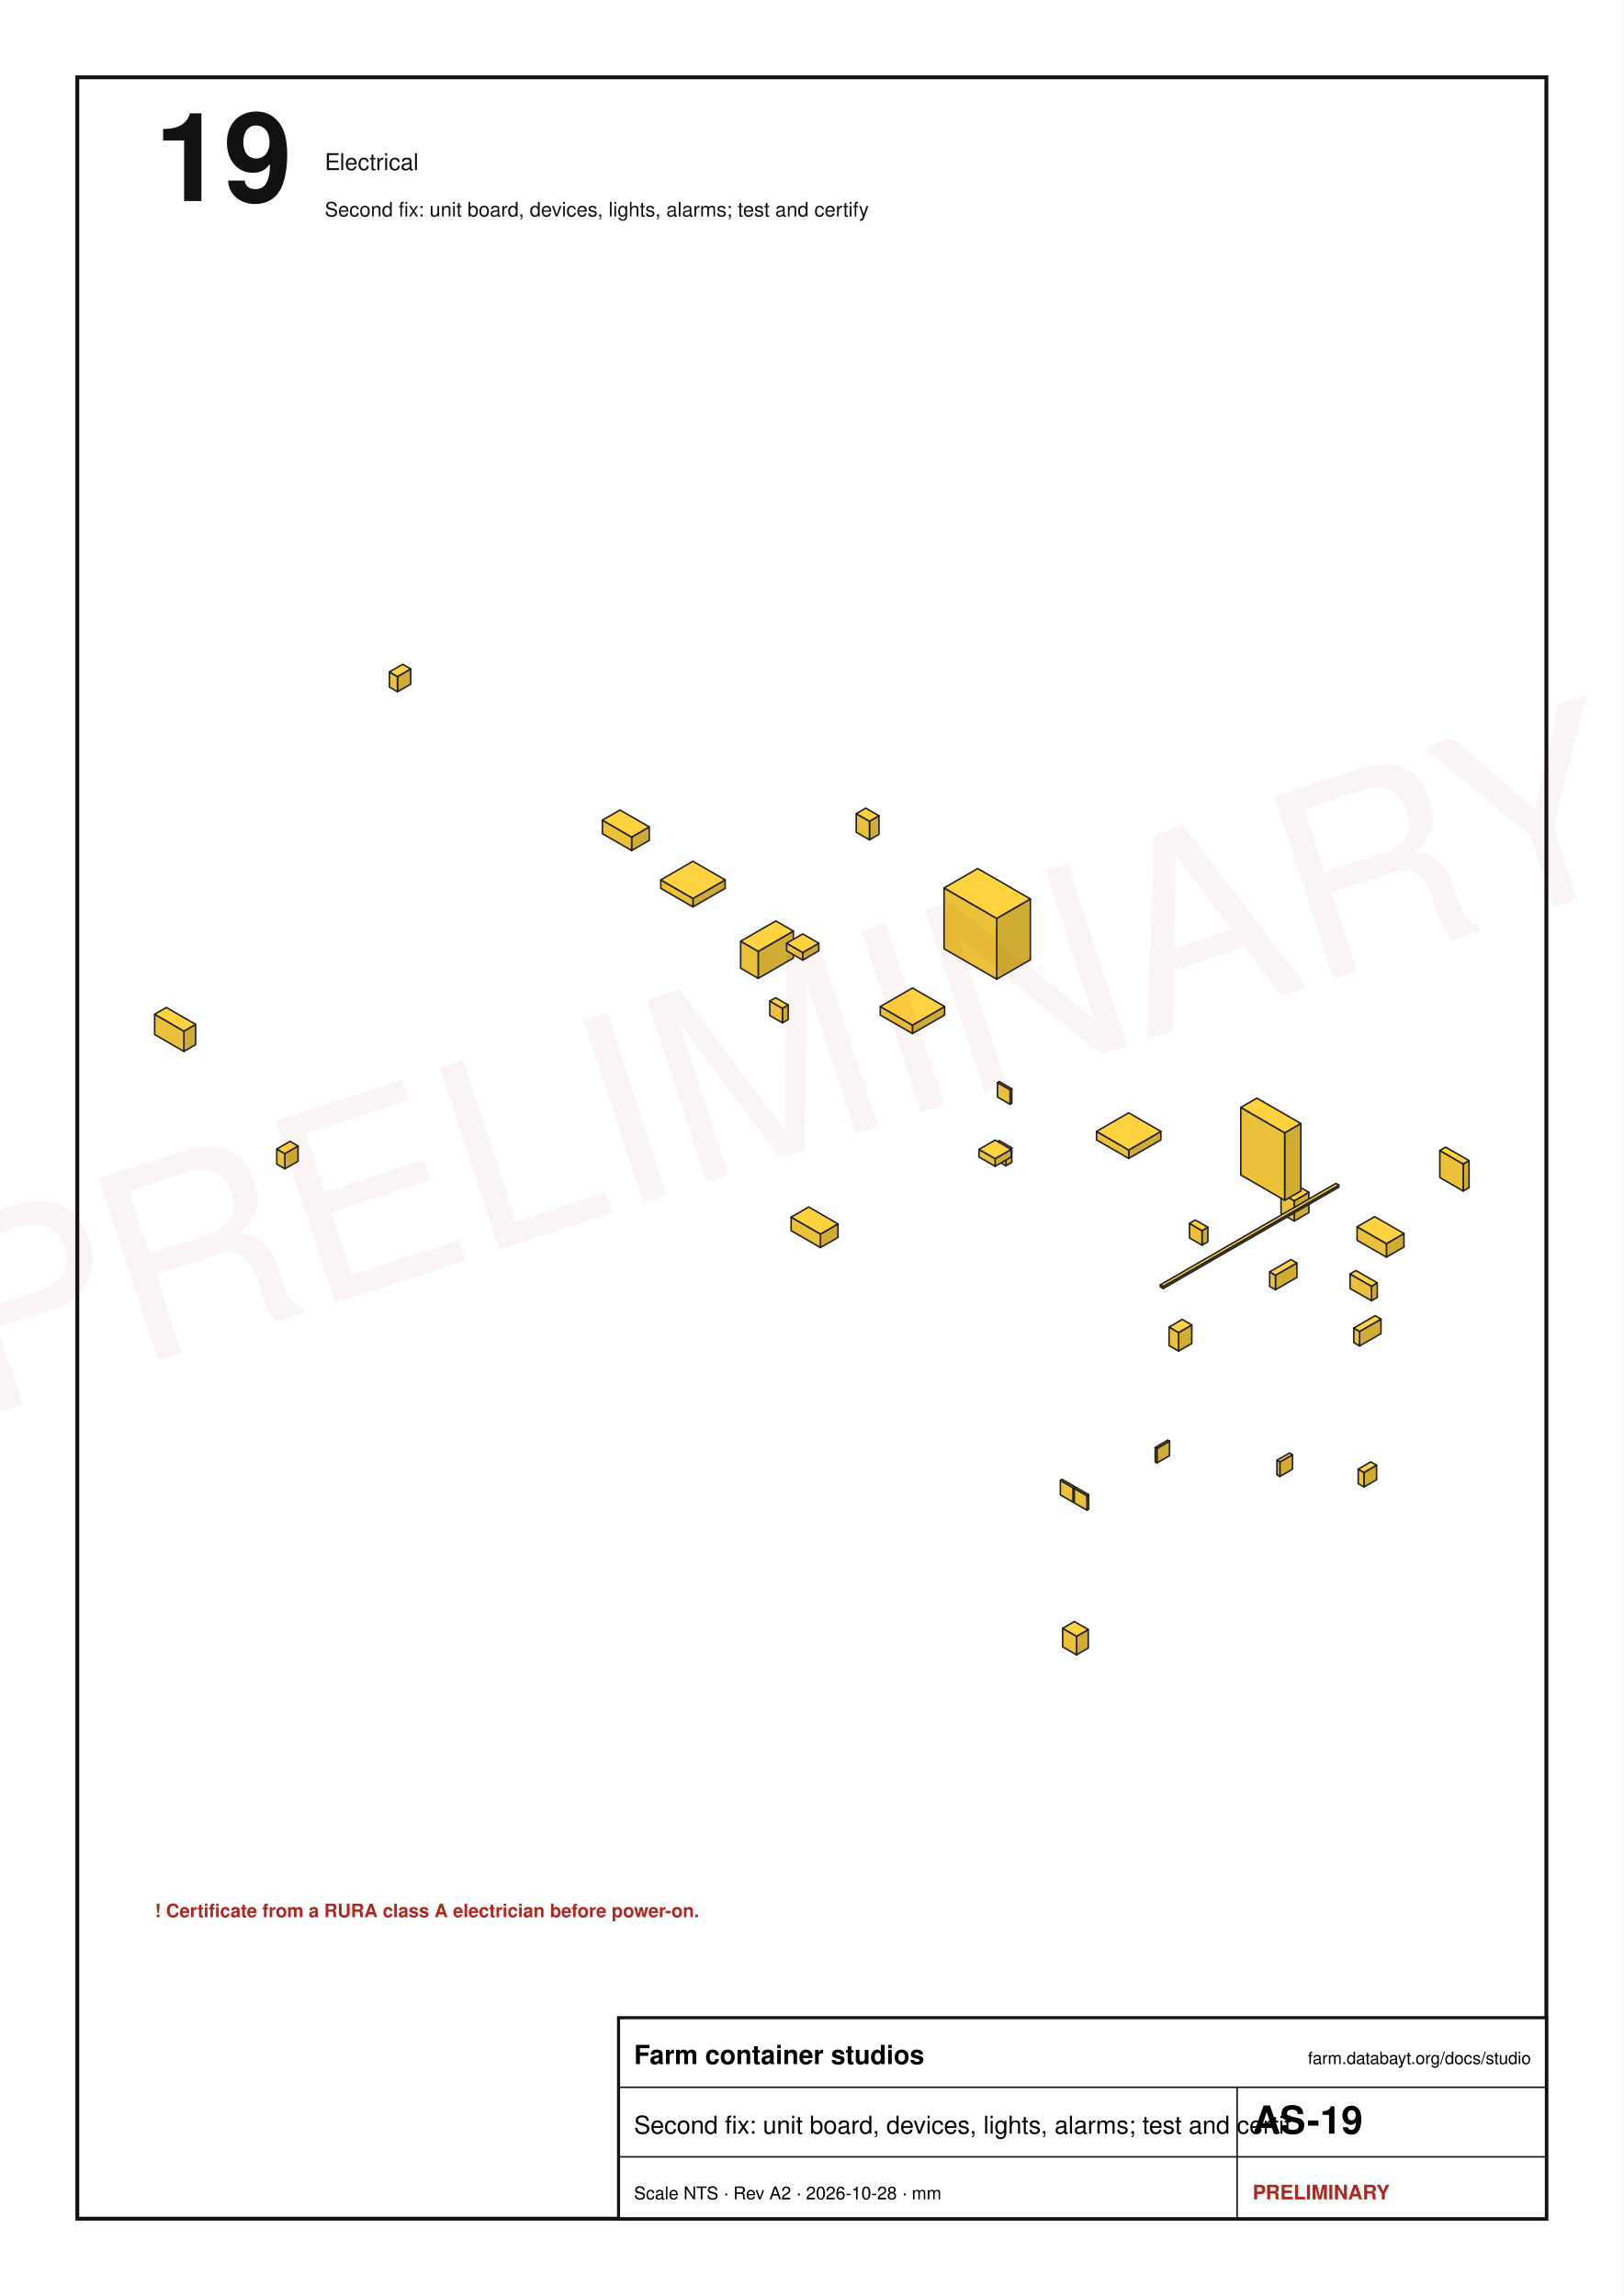
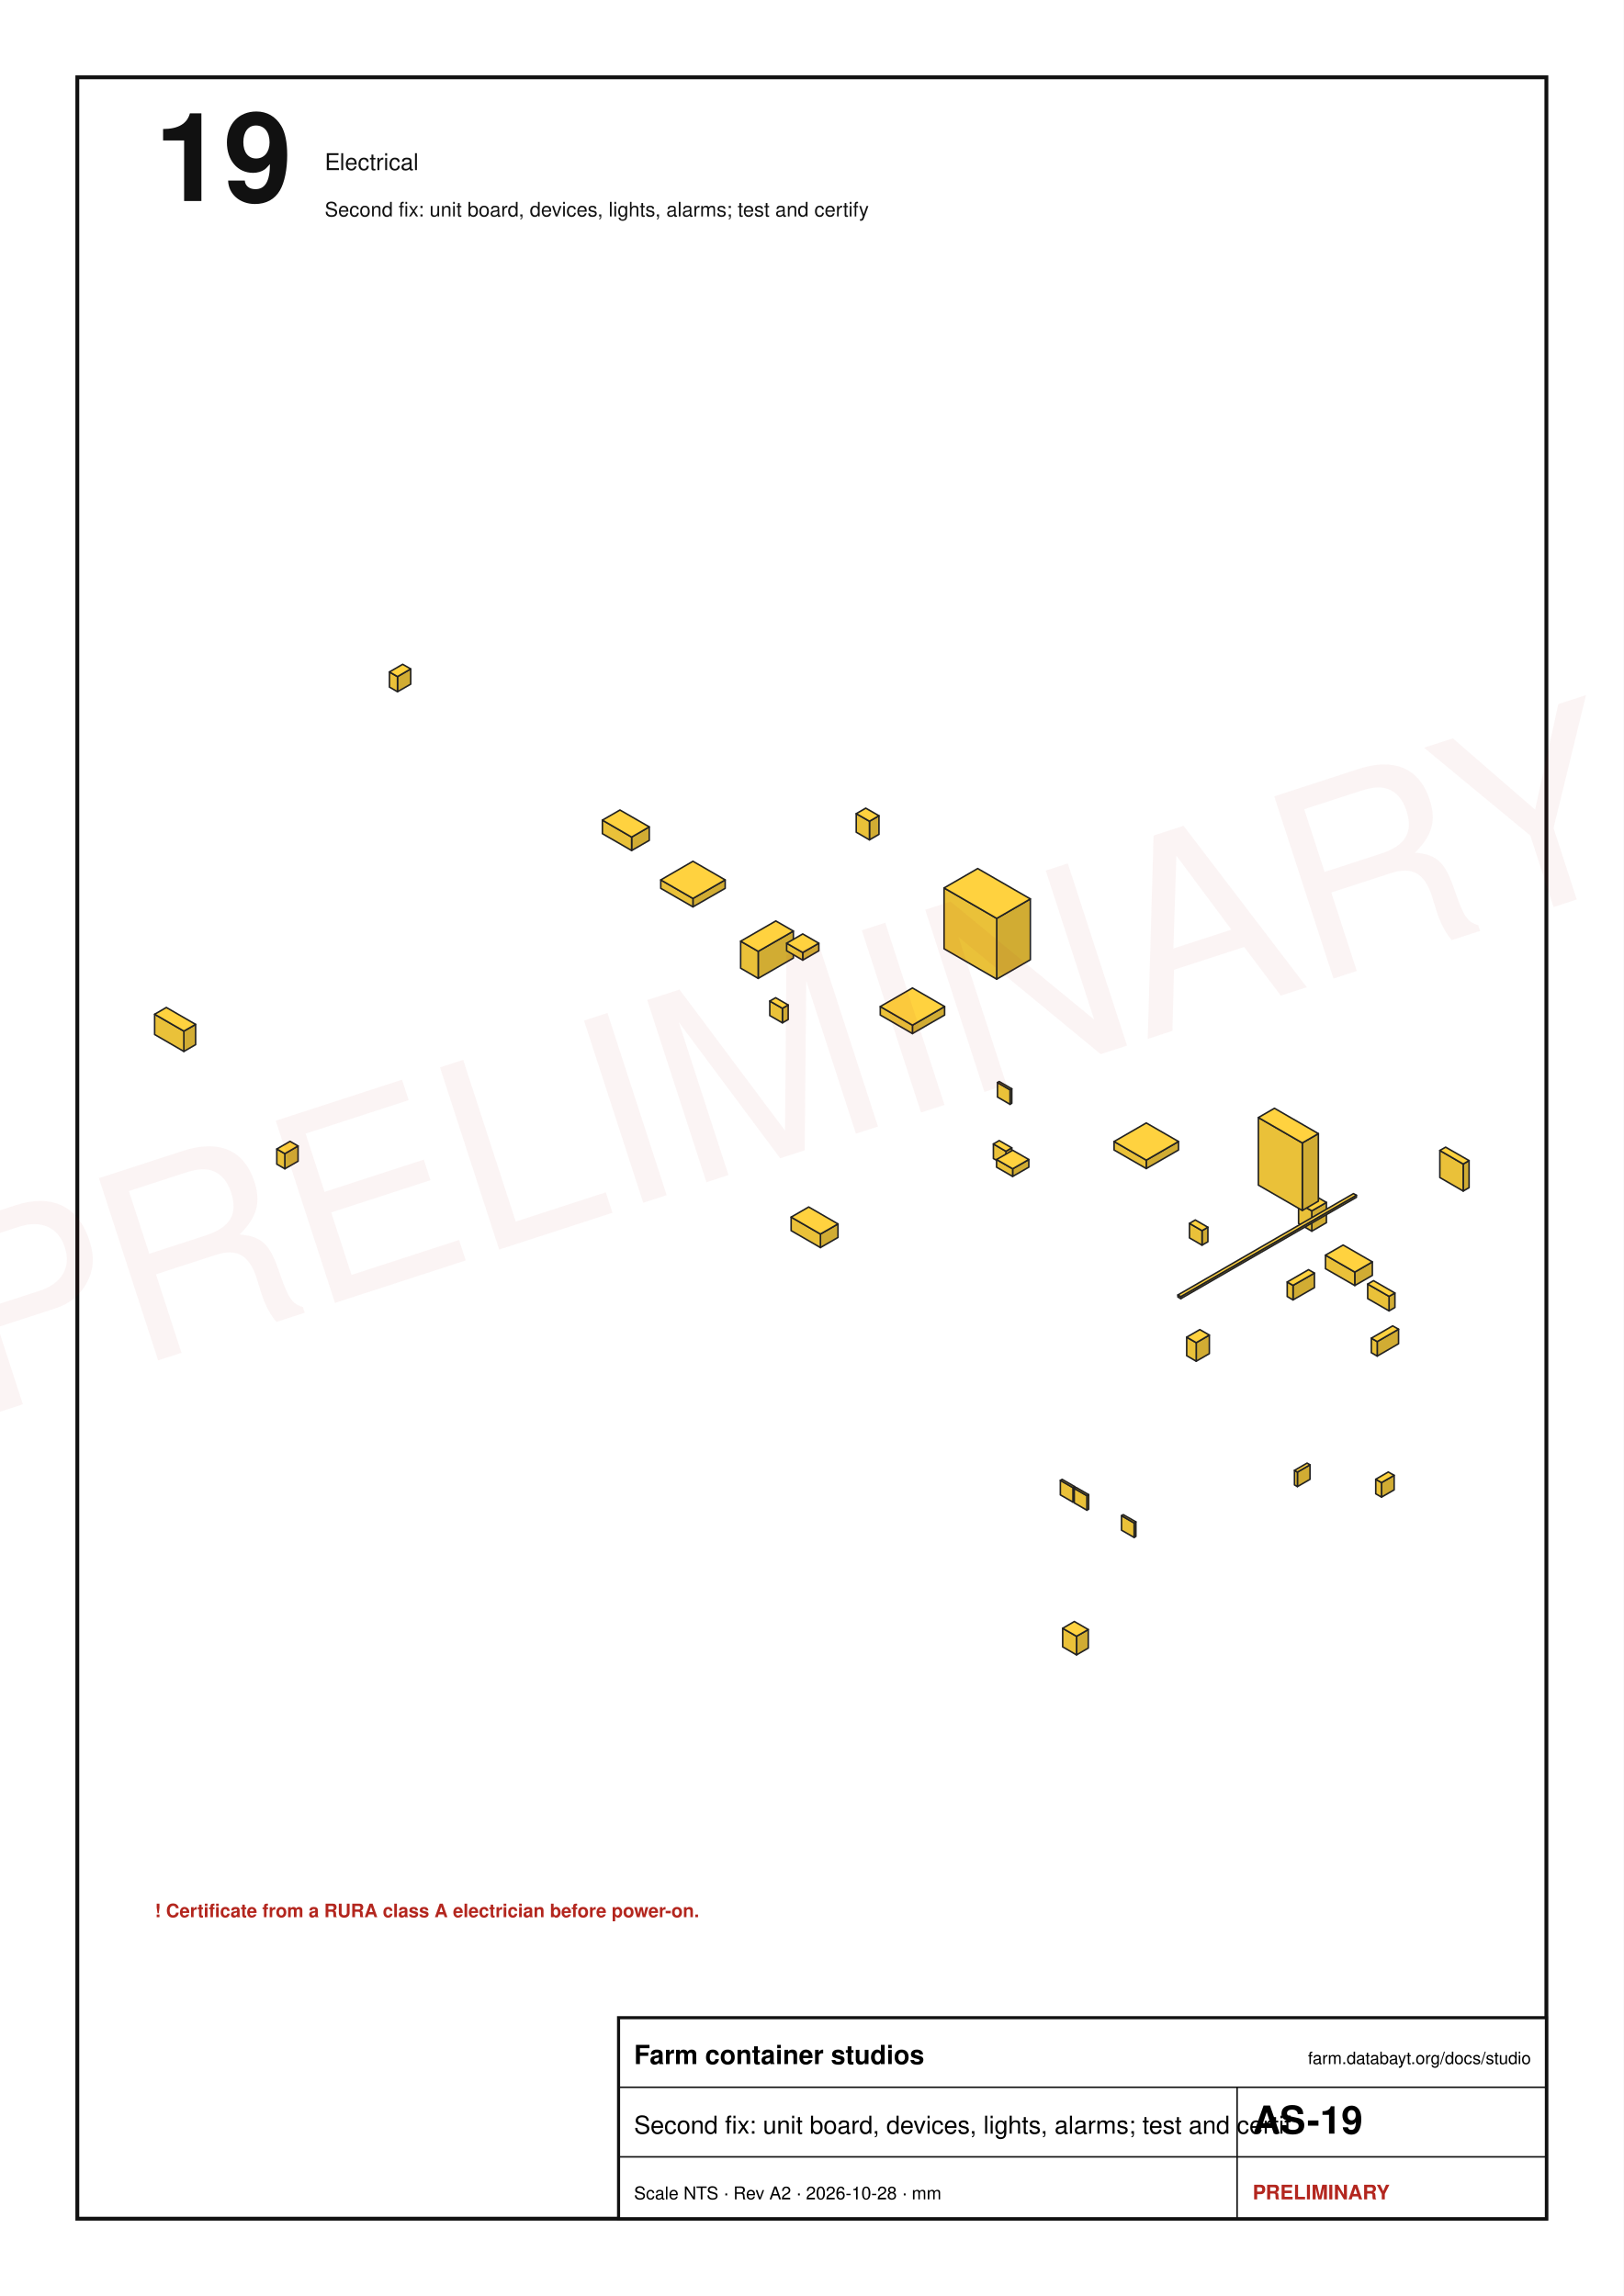
<svg xmlns="http://www.w3.org/2000/svg" width="210mm" height="297mm" viewBox="0 0 210 297" font-family="Helvetica, Arial, sans-serif">
  <rect x="0" y="0" width="210" height="297" fill="#fff" />
  <rect x="10" y="10" width="190" height="277" fill="none" stroke="#111" stroke-width="0.5" />
  <text x="20" y="26" font-size="16" text-anchor="start" font-weight="bold" fill="#111">19</text>
  <text x="42" y="22" font-size="3" text-anchor="start" font-weight="normal" fill="#111">Electrical</text>
  <text x="42" y="28" font-size="2.6" text-anchor="start" font-weight="normal" fill="#111">Second fix: unit board, devices, lights, alarms; test and certify</text>
  <polygon points="101.94,131.88 101.19,132.31 101.19,130.43 101.94,130" fill="#d1ac33" stroke="#222" stroke-width="0.2" stroke-linejoin="round" />
  <polygon points="99.56,131.37 101.19,132.31 101.19,130.43 99.56,129.49" fill="#eac139" stroke="#222" stroke-width="0.2" stroke-linejoin="round" />
  <polygon points="100.32,129.06 101.94,130 101.19,130.43 99.56,129.49" fill="#ffd23f" stroke="#222" stroke-width="0.2" stroke-linejoin="round" />
  <polygon points="102.61,123.93 98.06,126.56 98.06,123.06 102.61,120.44" fill="#d1ac33" stroke="#222" stroke-width="0.2" stroke-linejoin="round" />
  <polygon points="95.79,125.24 98.06,126.56 98.06,123.06 95.79,121.75" fill="#eac139" stroke="#222" stroke-width="0.2" stroke-linejoin="round" />
  <polygon points="100.34,119.13 102.61,120.44 98.06,123.06 95.79,121.75" fill="#ffd23f" stroke="#222" stroke-width="0.2" stroke-linejoin="round" />
  <polygon points="130.86,150.36 130.1,150.8 130.1,148.92 130.86,148.48" fill="#d1ac33" stroke="#222" stroke-width="0.2" stroke-linejoin="round" />
  <polygon points="128.48,149.86 130.1,150.8 130.1,148.92 128.48,147.98" fill="#eac139" stroke="#222" stroke-width="0.2" stroke-linejoin="round" />
  <polygon points="129.23,147.54 130.86,148.48 130.1,148.92 128.48,147.98" fill="#ffd23f" stroke="#222" stroke-width="0.2" stroke-linejoin="round" />
  <polygon points="130.86,142.71 130.63,142.85 130.63,140.97 130.86,140.84" fill="#d1ac33" stroke="#222" stroke-width="0.2" stroke-linejoin="round" />
  <polygon points="129.01,141.91 130.63,142.85 130.63,140.97 129.01,140.03" fill="#eac139" stroke="#222" stroke-width="0.2" stroke-linejoin="round" />
  <polygon points="129.23,139.9 130.86,140.84 130.63,140.97 129.01,140.03" fill="#ffd23f" stroke="#222" stroke-width="0.2" stroke-linejoin="round" />
  <polygon points="113.68,107.93 112.45,108.64 112.45,106.23 113.68,105.52" fill="#d1ac33" stroke="#222" stroke-width="0.2" stroke-linejoin="round" />
  <polygon points="110.74,107.65 112.45,108.64 112.45,106.23 110.74,105.25" fill="#eac139" stroke="#222" stroke-width="0.2" stroke-linejoin="round" />
  <polygon points="111.97,104.54 113.68,105.52 112.45,106.23 110.74,105.25" fill="#ffd23f" stroke="#222" stroke-width="0.2" stroke-linejoin="round" />
  <polygon points="25.3,135.13 23.78,136.01 23.78,133.38 25.3,132.51" fill="#d1ac33" stroke="#222" stroke-width="0.2" stroke-linejoin="round" />
  <polygon points="20,133.82 23.78,136.01 23.78,133.38 20,131.2" fill="#eac139" stroke="#222" stroke-width="0.2" stroke-linejoin="round" />
  <polygon points="21.51,130.32 25.3,132.51 23.78,133.38 20,131.2" fill="#ffd23f" stroke="#222" stroke-width="0.2" stroke-linejoin="round" />
  <polygon points="38.55,150.21 36.84,151.19 36.84,149.23 38.55,148.24" fill="#d1ac33" stroke="#222" stroke-width="0.2" stroke-linejoin="round" />
  <polygon points="35.8,150.59 36.84,151.19 36.84,149.23 35.8,148.63" fill="#eac139" stroke="#222" stroke-width="0.2" stroke-linejoin="round" />
  <polygon points="37.51,147.64 38.55,148.24 36.84,149.23 35.8,148.63" fill="#ffd23f" stroke="#222" stroke-width="0.2" stroke-linejoin="round" />
  <polygon points="133.26,124.15 128.91,126.66 128.91,118.8 133.26,116.28" fill="#d1ac33" stroke="#222" stroke-width="0.2" stroke-linejoin="round" />
  <polygon points="122.1,122.73 128.91,126.66 128.91,118.8 122.1,114.86" fill="#eac139" stroke="#222" stroke-width="0.2" stroke-linejoin="round" />
  <polygon points="126.45,112.35 133.26,116.28 128.91,118.8 122.1,114.86" fill="#ffd23f" stroke="#222" stroke-width="0.2" stroke-linejoin="round" />
  <polygon points="156.22,160.63 155.46,161.07 155.46,159.19 156.22,158.75" fill="#d1ac33" stroke="#222" stroke-width="0.2" stroke-linejoin="round" />
  <polygon points="153.84,160.13 155.46,161.07 155.46,159.19 153.84,158.25" fill="#eac139" stroke="#222" stroke-width="0.2" stroke-linejoin="round" />
  <polygon points="154.59,157.81 156.22,158.75 155.46,159.19 153.84,158.25" fill="#ffd23f" stroke="#222" stroke-width="0.2" stroke-linejoin="round" />
  <polygon points="93.79,114.91 89.62,117.31 89.62,116.22 93.79,113.82" fill="#d1ac33" stroke="#222" stroke-width="0.2" stroke-linejoin="round" />
  <polygon points="85.46,114.91 89.62,117.31 89.62,116.22 85.46,113.82" fill="#eac139" stroke="#222" stroke-width="0.2" stroke-linejoin="round" />
  <polygon points="89.62,111.41 93.79,113.82 89.62,116.22 85.46,113.82" fill="#ffd23f" stroke="#222" stroke-width="0.2" stroke-linejoin="round" />
-   <polygon points="169.28,156.85 167.39,157.95 167.39,155.32 169.28,154.23" fill="#d1ac33" stroke="#222" stroke-width="0.2" stroke-linejoin="round" />
-   <polygon points="165.68,156.96 167.39,157.95 167.39,155.32 165.68,154.34" fill="#eac139" stroke="#222" stroke-width="0.2" stroke-linejoin="round" />
-   <polygon points="167.57,153.25 169.28,154.23 167.39,155.32 165.68,154.34" fill="#ffd23f" stroke="#222" stroke-width="0.2" stroke-linejoin="round" />
+   <polygon points="171.55,158.16 169.66,159.26 169.66,156.63 171.55,155.54" fill="#d1ac33" stroke="#222" stroke-width="0.2" stroke-linejoin="round" />
+   <polygon points="167.95,158.27 169.66,159.26 169.66,156.63 167.95,155.65" fill="#eac139" stroke="#222" stroke-width="0.2" stroke-linejoin="round" />
+   <polygon points="169.85,154.56 171.55,155.54 169.66,156.63 167.95,155.65" fill="#ffd23f" stroke="#222" stroke-width="0.2" stroke-linejoin="round" />
  <polygon points="105.9,122.99 103.82,124.2 103.82,123.21 105.9,122.01" fill="#d1ac33" stroke="#222" stroke-width="0.2" stroke-linejoin="round" />
  <polygon points="101.74,122.99 103.82,124.2 103.82,123.21 101.74,122.01" fill="#eac139" stroke="#222" stroke-width="0.2" stroke-linejoin="round" />
  <polygon points="103.82,120.81 105.9,122.01 103.82,123.21 101.74,122.01" fill="#ffd23f" stroke="#222" stroke-width="0.2" stroke-linejoin="round" />
-   <polygon points="178.04,191.41 176.41,192.35 176.41,190.47 178.04,189.53" fill="#d1ac33" stroke="#222" stroke-width="0.2" stroke-linejoin="round" />
-   <polygon points="175.66,191.92 176.41,192.35 176.41,190.47 175.66,190.04" fill="#eac139" stroke="#222" stroke-width="0.2" stroke-linejoin="round" />
-   <polygon points="177.28,189.1 178.04,189.53 176.41,190.47 175.66,190.04" fill="#ffd23f" stroke="#222" stroke-width="0.2" stroke-linejoin="round" />
-   <polygon points="168.24,154.07 166.15,155.27 166.15,146.53 168.24,145.33" fill="#d1ac33" stroke="#222" stroke-width="0.2" stroke-linejoin="round" />
-   <polygon points="160.48,151.99 166.15,155.27 166.15,146.53 160.48,143.25" fill="#eac139" stroke="#222" stroke-width="0.2" stroke-linejoin="round" />
-   <polygon points="162.56,142.05 168.24,145.33 166.15,146.53 160.48,143.25" fill="#ffd23f" stroke="#222" stroke-width="0.2" stroke-linejoin="round" />
-   <polygon points="178.13,167.82 177.38,168.26 177.38,166.38 178.13,165.94" fill="#d1ac33" stroke="#222" stroke-width="0.2" stroke-linejoin="round" />
-   <polygon points="174.61,166.67 177.38,168.26 177.38,166.38 174.61,164.79" fill="#eac139" stroke="#222" stroke-width="0.2" stroke-linejoin="round" />
-   <polygon points="175.37,164.35 178.13,165.94 177.38,166.38 174.61,164.79" fill="#ffd23f" stroke="#222" stroke-width="0.2" stroke-linejoin="round" />
+   <polygon points="180.31,192.72 178.68,193.66 178.68,191.78 180.31,190.84" fill="#d1ac33" stroke="#222" stroke-width="0.2" stroke-linejoin="round" />
+   <polygon points="177.93,193.23 178.68,193.66 178.68,191.78 177.93,191.35" fill="#eac139" stroke="#222" stroke-width="0.2" stroke-linejoin="round" />
+   <polygon points="179.55,190.41 180.31,190.84 178.68,191.78 177.93,191.35" fill="#ffd23f" stroke="#222" stroke-width="0.2" stroke-linejoin="round" />
+   <polygon points="170.51,155.38 168.43,156.58 168.43,147.84 170.51,146.64" fill="#d1ac33" stroke="#222" stroke-width="0.2" stroke-linejoin="round" />
+   <polygon points="162.75,153.3 168.43,156.58 168.43,147.84 162.75,144.56" fill="#eac139" stroke="#222" stroke-width="0.2" stroke-linejoin="round" />
+   <polygon points="164.83,143.36 170.51,146.64 168.43,147.84 162.75,144.56" fill="#ffd23f" stroke="#222" stroke-width="0.2" stroke-linejoin="round" />
+   <polygon points="180.41,169.13 179.65,169.57 179.65,167.69 180.41,167.26" fill="#d1ac33" stroke="#222" stroke-width="0.2" stroke-linejoin="round" />
+   <polygon points="176.89,167.98 179.65,169.57 179.65,167.69 176.89,166.1" fill="#eac139" stroke="#222" stroke-width="0.2" stroke-linejoin="round" />
+   <polygon points="177.64,165.66 180.41,167.26 179.65,167.69 176.89,166.1" fill="#ffd23f" stroke="#222" stroke-width="0.2" stroke-linejoin="round" />
  <polygon points="53.12,88.5 51.41,89.48 51.41,87.52 53.12,86.53" fill="#d1ac33" stroke="#222" stroke-width="0.2" stroke-linejoin="round" />
  <polygon points="50.37,88.88 51.41,89.48 51.41,87.52 50.37,86.92" fill="#eac139" stroke="#222" stroke-width="0.2" stroke-linejoin="round" />
  <polygon points="52.08,85.93 53.12,86.53 51.41,87.52 50.37,86.92" fill="#ffd23f" stroke="#222" stroke-width="0.2" stroke-linejoin="round" />
  <polygon points="122.17,131.3 118.01,133.7 118.01,132.61 122.17,130.2" fill="#d1ac33" stroke="#222" stroke-width="0.2" stroke-linejoin="round" />
  <polygon points="113.85,131.3 118.01,133.7 118.01,132.61 113.85,130.2" fill="#eac139" stroke="#222" stroke-width="0.2" stroke-linejoin="round" />
  <polygon points="118.01,127.8 122.17,130.2 118.01,132.61 113.85,130.2" fill="#ffd23f" stroke="#222" stroke-width="0.2" stroke-linejoin="round" />
-   <polygon points="178.61,172.51 175.84,174.11 175.84,172.23 178.61,170.63" fill="#d1ac33" stroke="#222" stroke-width="0.2" stroke-linejoin="round" />
-   <polygon points="175.09,173.67 175.84,174.11 175.84,172.23 175.09,171.79" fill="#eac139" stroke="#222" stroke-width="0.2" stroke-linejoin="round" />
-   <polygon points="177.85,170.19 178.61,170.63 175.84,172.23 175.09,171.79" fill="#ffd23f" stroke="#222" stroke-width="0.2" stroke-linejoin="round" />
-   <polygon points="167.16,190.05 165.53,190.99 165.53,189.11 167.16,188.17" fill="#d1ac33" stroke="#222" stroke-width="0.2" stroke-linejoin="round" />
-   <polygon points="165.15,190.77 165.53,190.99 165.53,189.11 165.15,188.89" fill="#eac139" stroke="#222" stroke-width="0.2" stroke-linejoin="round" />
-   <polygon points="166.78,187.95 167.16,188.17 165.53,189.11 165.15,188.89" fill="#ffd23f" stroke="#222" stroke-width="0.2" stroke-linejoin="round" />
-   <polygon points="173.16,153.56 150.45,166.68 150.45,166.41 173.16,153.3" fill="#d1ac33" stroke="#222" stroke-width="0.2" stroke-linejoin="round" />
-   <polygon points="150.07,166.46 150.45,166.68 150.45,166.41 150.07,166.2" fill="#eac139" stroke="#222" stroke-width="0.2" stroke-linejoin="round" />
-   <polygon points="172.78,153.08 173.16,153.3 150.45,166.41 150.07,166.2" fill="#ffd23f" stroke="#222" stroke-width="0.2" stroke-linejoin="round" />
+   <polygon points="180.88,173.82 178.12,175.42 178.12,173.54 180.88,171.94" fill="#d1ac33" stroke="#222" stroke-width="0.2" stroke-linejoin="round" />
+   <polygon points="177.36,174.98 178.12,175.42 178.12,173.54 177.36,173.1" fill="#eac139" stroke="#222" stroke-width="0.2" stroke-linejoin="round" />
+   <polygon points="180.12,171.51 180.88,171.94 178.12,173.54 177.36,173.1" fill="#ffd23f" stroke="#222" stroke-width="0.2" stroke-linejoin="round" />
+   <polygon points="169.43,191.36 167.8,192.3 167.8,190.42 169.43,189.48" fill="#d1ac33" stroke="#222" stroke-width="0.2" stroke-linejoin="round" />
+   <polygon points="167.42,192.08 167.8,192.3 167.8,190.42 167.42,190.2" fill="#eac139" stroke="#222" stroke-width="0.2" stroke-linejoin="round" />
+   <polygon points="169.05,189.26 169.43,189.48 167.8,190.42 167.42,190.2" fill="#ffd23f" stroke="#222" stroke-width="0.2" stroke-linejoin="round" />
+   <polygon points="175.43,154.88 152.72,167.99 152.72,167.72 175.43,154.61" fill="#d1ac33" stroke="#222" stroke-width="0.2" stroke-linejoin="round" />
+   <polygon points="152.34,167.77 152.72,167.99 152.72,167.72 152.34,167.51" fill="#eac139" stroke="#222" stroke-width="0.2" stroke-linejoin="round" />
+   <polygon points="175.05,154.4 175.43,154.61 152.72,167.72 152.34,167.51" fill="#ffd23f" stroke="#222" stroke-width="0.2" stroke-linejoin="round" />
  <polygon points="190,153.63 189.24,154.07 189.24,150.57 190,150.13" fill="#d1ac33" stroke="#222" stroke-width="0.2" stroke-linejoin="round" />
  <polygon points="186.22,152.32 189.24,154.07 189.24,150.57 186.22,148.82" fill="#eac139" stroke="#222" stroke-width="0.2" stroke-linejoin="round" />
  <polygon points="186.97,148.39 190,150.13 189.24,150.57 186.22,148.82" fill="#ffd23f" stroke="#222" stroke-width="0.2" stroke-linejoin="round" />
-   <polygon points="167.73,165.24 164.96,166.84 164.96,164.96 167.73,163.37" fill="#d1ac33" stroke="#222" stroke-width="0.2" stroke-linejoin="round" />
-   <polygon points="164.21,166.4 164.96,166.84 164.96,164.96 164.21,164.52" fill="#eac139" stroke="#222" stroke-width="0.2" stroke-linejoin="round" />
-   <polygon points="166.97,162.93 167.73,163.37 164.96,164.96 164.21,164.52" fill="#ffd23f" stroke="#222" stroke-width="0.2" stroke-linejoin="round" />
-   <polygon points="150.14,147.45 145.98,149.85 145.98,148.76 150.14,146.35" fill="#d1ac33" stroke="#222" stroke-width="0.2" stroke-linejoin="round" />
-   <polygon points="141.82,147.45 145.98,149.85 145.98,148.76 141.82,146.35" fill="#eac139" stroke="#222" stroke-width="0.2" stroke-linejoin="round" />
-   <polygon points="145.98,143.95 150.14,146.35 145.98,148.76 141.82,146.35" fill="#ffd23f" stroke="#222" stroke-width="0.2" stroke-linejoin="round" />
  <polygon points="108.38,160.07 106.11,161.38 106.11,159.63 108.38,158.32" fill="#d1ac33" stroke="#222" stroke-width="0.2" stroke-linejoin="round" />
  <polygon points="102.32,159.19 106.11,161.38 106.11,159.63 102.32,157.44" fill="#eac139" stroke="#222" stroke-width="0.2" stroke-linejoin="round" />
  <polygon points="104.59,156.13 108.38,158.32 106.11,159.63 102.32,157.44" fill="#ffd23f" stroke="#222" stroke-width="0.2" stroke-linejoin="round" />
+   <polygon points="170,166.56 167.23,168.15 167.23,166.27 170,164.68" fill="#d1ac33" stroke="#222" stroke-width="0.2" stroke-linejoin="round" />
+   <polygon points="166.48,167.71 167.23,168.15 167.23,166.27 166.48,165.83" fill="#eac139" stroke="#222" stroke-width="0.2" stroke-linejoin="round" />
+   <polygon points="169.24,164.24 170,164.68 167.23,166.27 166.48,165.83" fill="#ffd23f" stroke="#222" stroke-width="0.2" stroke-linejoin="round" />
+   <polygon points="152.42,148.76 148.25,151.16 148.25,150.07 152.42,147.66" fill="#d1ac33" stroke="#222" stroke-width="0.2" stroke-linejoin="round" />
+   <polygon points="144.09,148.76 148.25,151.16 148.25,150.07 144.09,147.66" fill="#eac139" stroke="#222" stroke-width="0.2" stroke-linejoin="round" />
+   <polygon points="148.25,145.26 152.42,147.66 148.25,150.07 144.09,147.66" fill="#ffd23f" stroke="#222" stroke-width="0.2" stroke-linejoin="round" />
  <polygon points="83.97,108.71 81.69,110.02 81.69,108.28 83.97,106.96" fill="#d1ac33" stroke="#222" stroke-width="0.2" stroke-linejoin="round" />
  <polygon points="77.91,107.84 81.69,110.02 81.69,108.28 77.91,106.09" fill="#eac139" stroke="#222" stroke-width="0.2" stroke-linejoin="round" />
  <polygon points="80.18,104.78 83.97,106.96 81.69,108.28 77.91,106.09" fill="#ffd23f" stroke="#222" stroke-width="0.2" stroke-linejoin="round" />
-   <polygon points="151.26,188.3 149.63,189.24 149.63,187.36 151.26,186.42" fill="#d1ac33" stroke="#222" stroke-width="0.2" stroke-linejoin="round" />
-   <polygon points="149.41,189.11 149.63,189.24 149.63,187.36 149.41,187.23" fill="#eac139" stroke="#222" stroke-width="0.2" stroke-linejoin="round" />
-   <polygon points="151.03,186.29 151.26,186.42 149.63,187.36 149.41,187.23" fill="#ffd23f" stroke="#222" stroke-width="0.2" stroke-linejoin="round" />
-   <polygon points="130.78,149.66 128.7,150.87 128.7,149.88 130.78,148.68" fill="#d1ac33" stroke="#222" stroke-width="0.2" stroke-linejoin="round" />
-   <polygon points="126.62,149.66 128.7,150.87 128.7,149.88 126.62,148.68" fill="#eac139" stroke="#222" stroke-width="0.2" stroke-linejoin="round" />
-   <polygon points="128.7,147.48 130.78,148.68 128.7,149.88 126.62,148.68" fill="#ffd23f" stroke="#222" stroke-width="0.2" stroke-linejoin="round" />
  <polygon points="140.75,213.19 139.23,214.07 139.23,211.66 140.75,210.79" fill="#d1ac33" stroke="#222" stroke-width="0.2" stroke-linejoin="round" />
  <polygon points="137.44,213.03 139.23,214.07 139.23,211.66 137.44,210.63" fill="#eac139" stroke="#222" stroke-width="0.2" stroke-linejoin="round" />
  <polygon points="138.95,209.75 140.75,210.79 139.23,211.66 137.44,210.63" fill="#ffd23f" stroke="#222" stroke-width="0.2" stroke-linejoin="round" />
-   <polygon points="154.14,173.79 152.43,174.77 152.43,172.37 154.14,171.39" fill="#d1ac33" stroke="#222" stroke-width="0.2" stroke-linejoin="round" />
-   <polygon points="151.2,174.06 152.43,174.77 152.43,172.37 151.2,171.66" fill="#eac139" stroke="#222" stroke-width="0.2" stroke-linejoin="round" />
-   <polygon points="152.91,170.67 154.14,171.39 152.43,172.37 151.2,171.66" fill="#ffd23f" stroke="#222" stroke-width="0.2" stroke-linejoin="round" />
+   <polygon points="133.06,150.98 130.97,152.18 130.97,151.19 133.06,149.99" fill="#d1ac33" stroke="#222" stroke-width="0.2" stroke-linejoin="round" />
+   <polygon points="128.89,150.98 130.97,152.18 130.97,151.19 128.89,149.99" fill="#eac139" stroke="#222" stroke-width="0.2" stroke-linejoin="round" />
+   <polygon points="130.97,148.79 133.06,149.99 130.97,151.19 128.89,149.99" fill="#ffd23f" stroke="#222" stroke-width="0.2" stroke-linejoin="round" />
  <polygon points="139,194.18 138.77,194.31 138.77,192.43 139,192.3" fill="#d1ac33" stroke="#222" stroke-width="0.2" stroke-linejoin="round" />
  <polygon points="137.14,193.37 138.77,194.31 138.77,192.43 137.14,191.49" fill="#eac139" stroke="#222" stroke-width="0.2" stroke-linejoin="round" />
  <polygon points="137.37,191.36 139,192.3 138.77,192.43 137.14,191.49" fill="#ffd23f" stroke="#222" stroke-width="0.2" stroke-linejoin="round" />
+   <polygon points="156.41,175.1 154.71,176.08 154.71,173.68 156.41,172.7" fill="#d1ac33" stroke="#222" stroke-width="0.2" stroke-linejoin="round" />
+   <polygon points="153.48,175.37 154.71,176.08 154.71,173.68 153.48,172.97" fill="#eac139" stroke="#222" stroke-width="0.2" stroke-linejoin="round" />
+   <polygon points="155.18,171.99 156.41,172.7 154.71,173.68 153.48,172.97" fill="#ffd23f" stroke="#222" stroke-width="0.2" stroke-linejoin="round" />
  <polygon points="140.8,195.22 140.57,195.35 140.57,193.47 140.8,193.34" fill="#d1ac33" stroke="#222" stroke-width="0.2" stroke-linejoin="round" />
  <polygon points="138.94,194.41 140.57,195.35 140.57,193.47 138.94,192.53" fill="#eac139" stroke="#222" stroke-width="0.2" stroke-linejoin="round" />
  <polygon points="139.17,192.4 140.8,193.34 140.57,193.47 138.94,192.53" fill="#ffd23f" stroke="#222" stroke-width="0.2" stroke-linejoin="round" />
-   <polygon points="181.58,161.31 179.31,162.62 179.31,160.87 181.58,159.56" fill="#d1ac33" stroke="#222" stroke-width="0.2" stroke-linejoin="round" />
-   <polygon points="175.52,160.44 179.31,162.62 179.31,160.87 175.52,158.69" fill="#eac139" stroke="#222" stroke-width="0.2" stroke-linejoin="round" />
-   <polygon points="177.79,157.38 181.58,159.56 179.31,160.87 175.52,158.69" fill="#ffd23f" stroke="#222" stroke-width="0.2" stroke-linejoin="round" />
+   <polygon points="146.91,198.74 146.68,198.88 146.68,197 146.91,196.86" fill="#d1ac33" stroke="#222" stroke-width="0.2" stroke-linejoin="round" />
+   <polygon points="145.05,197.94 146.68,198.88 146.68,197 145.05,196.06" fill="#eac139" stroke="#222" stroke-width="0.2" stroke-linejoin="round" />
+   <polygon points="145.28,195.93 146.91,196.86 146.68,197 145.05,196.06" fill="#ffd23f" stroke="#222" stroke-width="0.2" stroke-linejoin="round" />
+   <polygon points="177.49,164.98 175.22,166.29 175.22,164.55 177.49,163.23" fill="#d1ac33" stroke="#222" stroke-width="0.2" stroke-linejoin="round" />
+   <polygon points="171.43,164.11 175.22,166.29 175.22,164.55 171.43,162.36" fill="#eac139" stroke="#222" stroke-width="0.2" stroke-linejoin="round" />
+   <polygon points="173.71,161.05 177.49,163.23 175.22,164.55 171.43,162.36" fill="#ffd23f" stroke="#222" stroke-width="0.2" stroke-linejoin="round" />
  <text x="20" y="248" font-size="2.4" text-anchor="start" font-weight="bold" fill="#b3261e">! Certificate from a RURA class A electrician before power-on.</text>
  <rect x="80" y="261" width="120" height="26" fill="#fff" stroke="#111" stroke-width="0.4" />
  <line x1="80" y1="270" x2="200" y2="270" stroke="#111" stroke-width="0.2" />
  <line x1="80" y1="279" x2="200" y2="279" stroke="#111" stroke-width="0.2" />
  <line x1="160" y1="270" x2="160" y2="287" stroke="#111" stroke-width="0.2" />
  <text x="82" y="267" font-size="3.4" font-weight="bold">Farm container studios</text>
  <text x="198" y="267" font-size="2.2" text-anchor="end">farm.databayt.org/docs/studio</text>
  <text x="82" y="276" font-size="3.2">Second fix: unit board, devices, lights, alarms; test and certif</text>
  <text x="162" y="276" font-size="5" font-weight="bold">AS-19</text>
  <text x="82" y="284.5" font-size="2.3">Scale NTS · Rev A2 · 2026-10-28 · mm</text>
  <text x="162" y="284.5" font-size="2.6" font-weight="bold" fill="#b3261e">PRELIMINARY</text>
  <text x="105.0" y="148.5" font-size="34" fill="#b3261e" fill-opacity="0.05" text-anchor="middle" transform="rotate(-18 105.0 148.5)">PRELIMINARY</text>
</svg>
